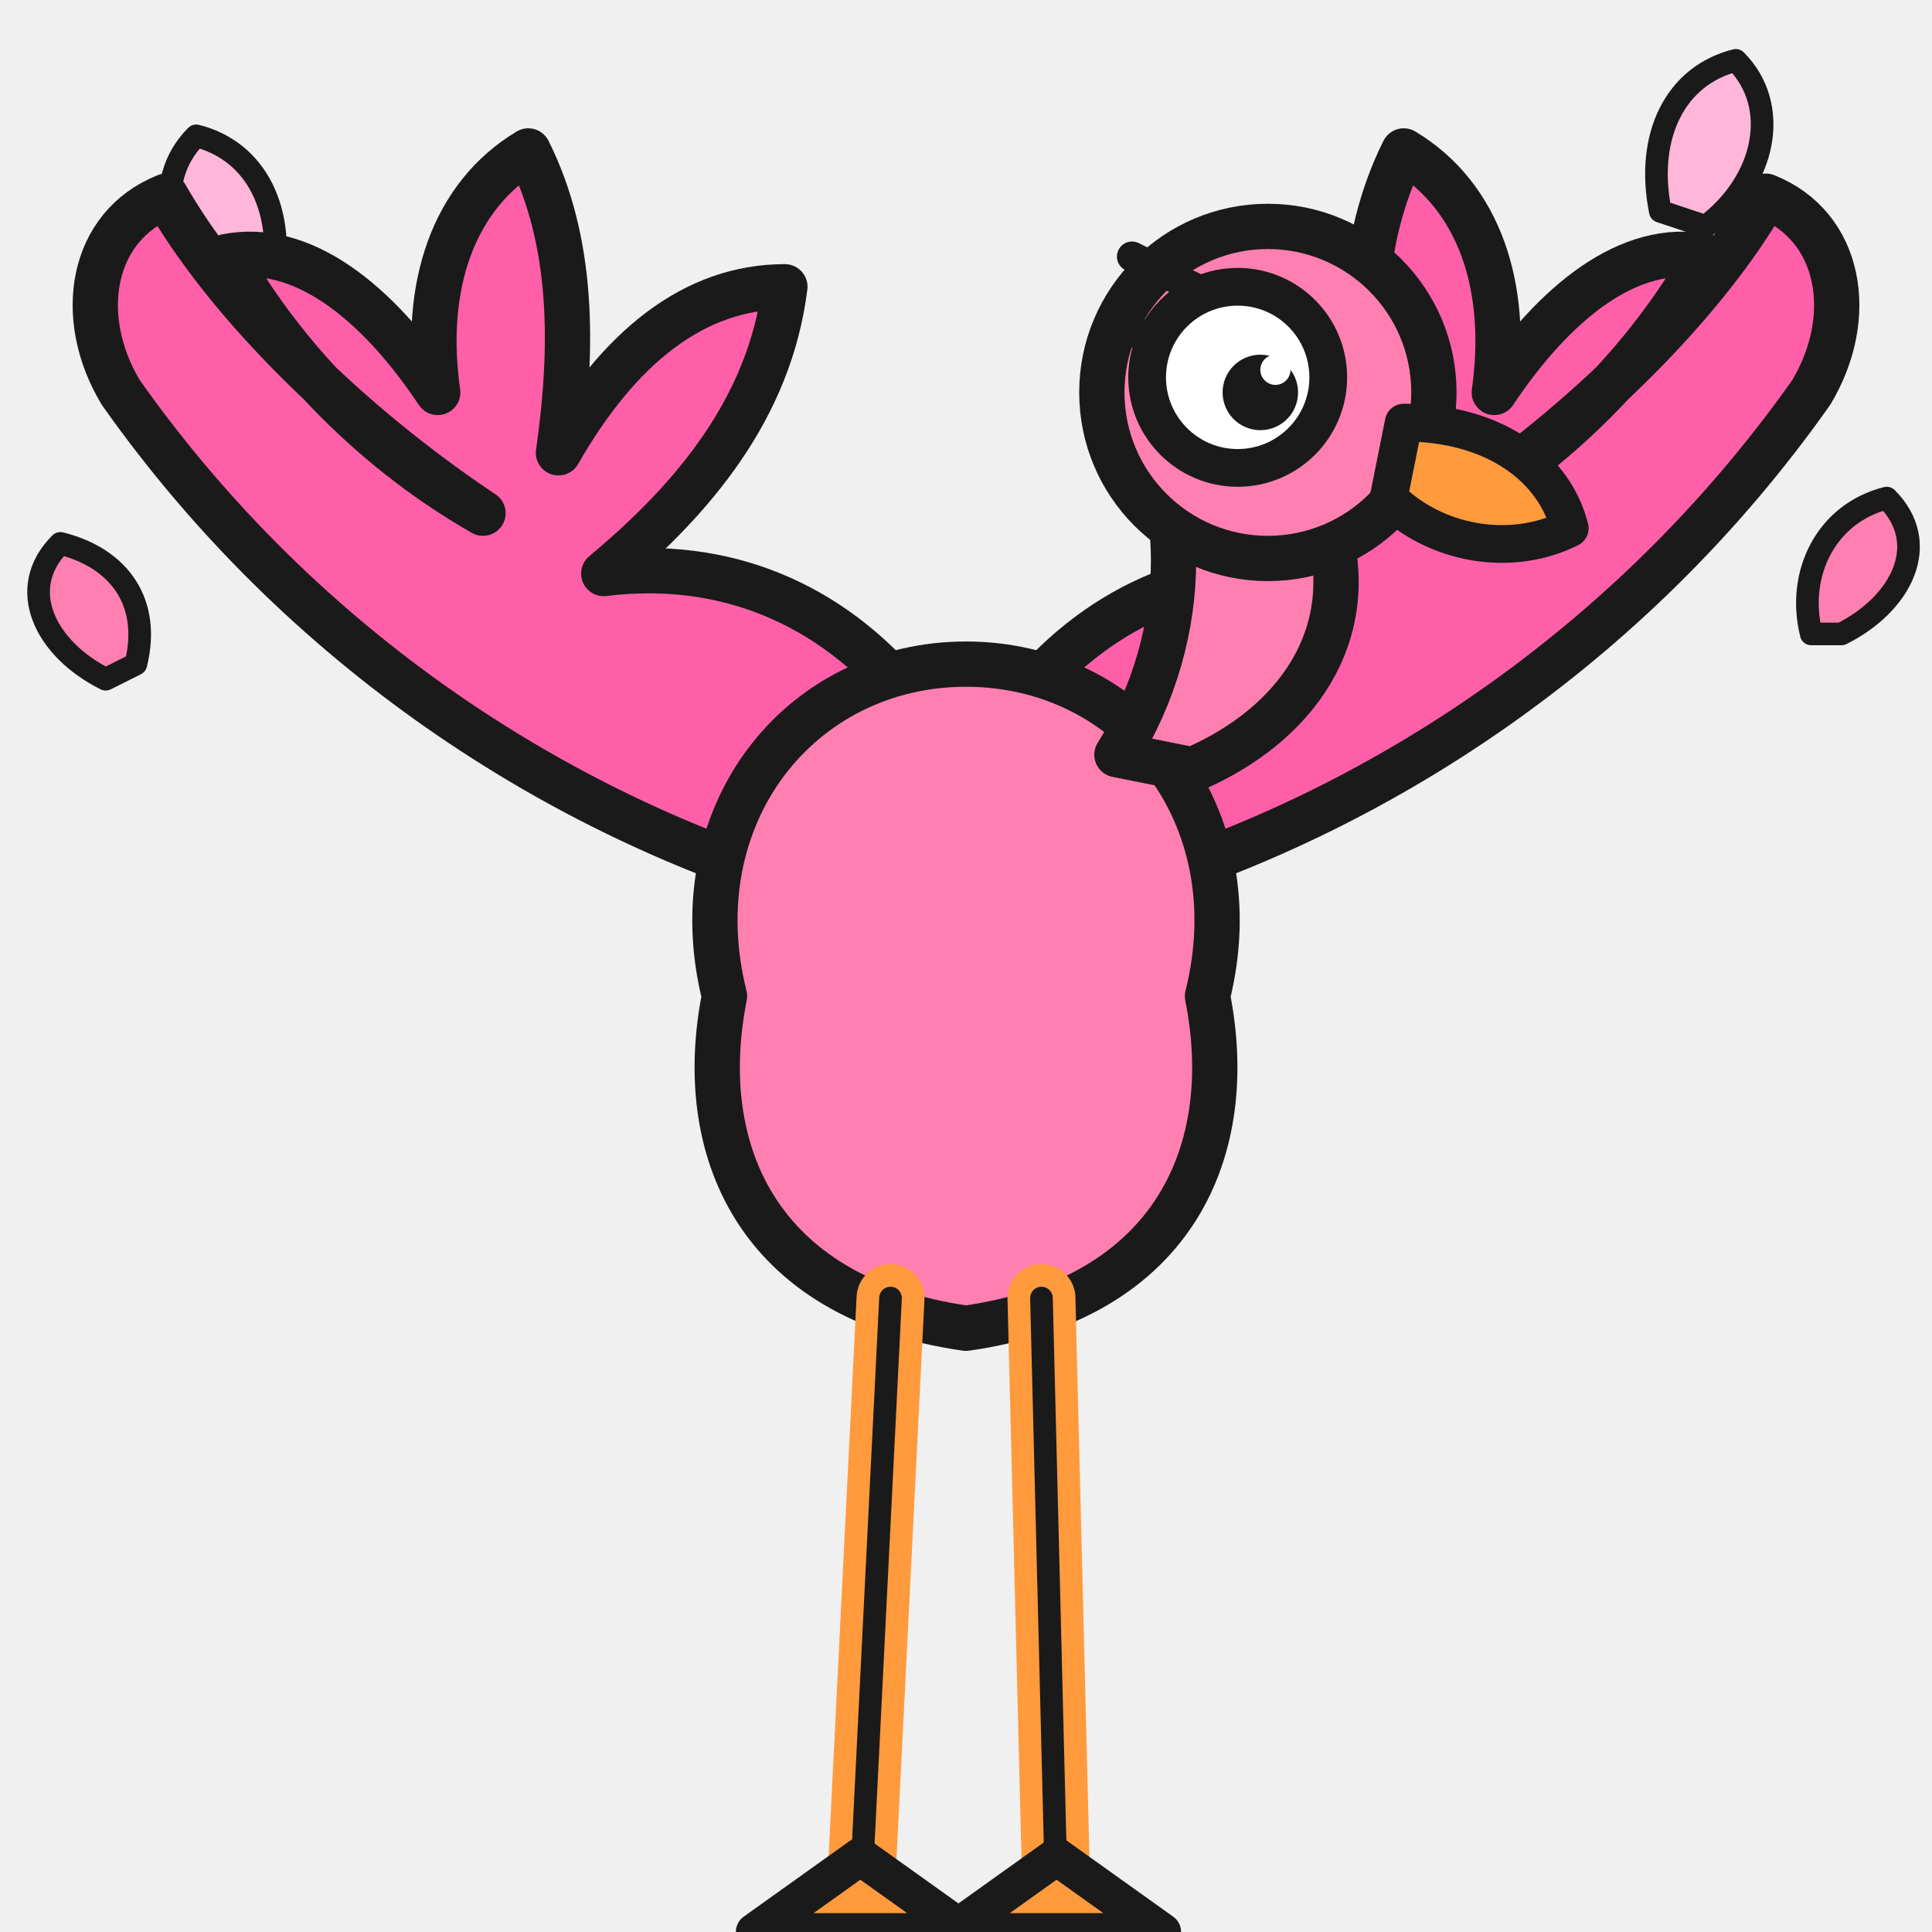
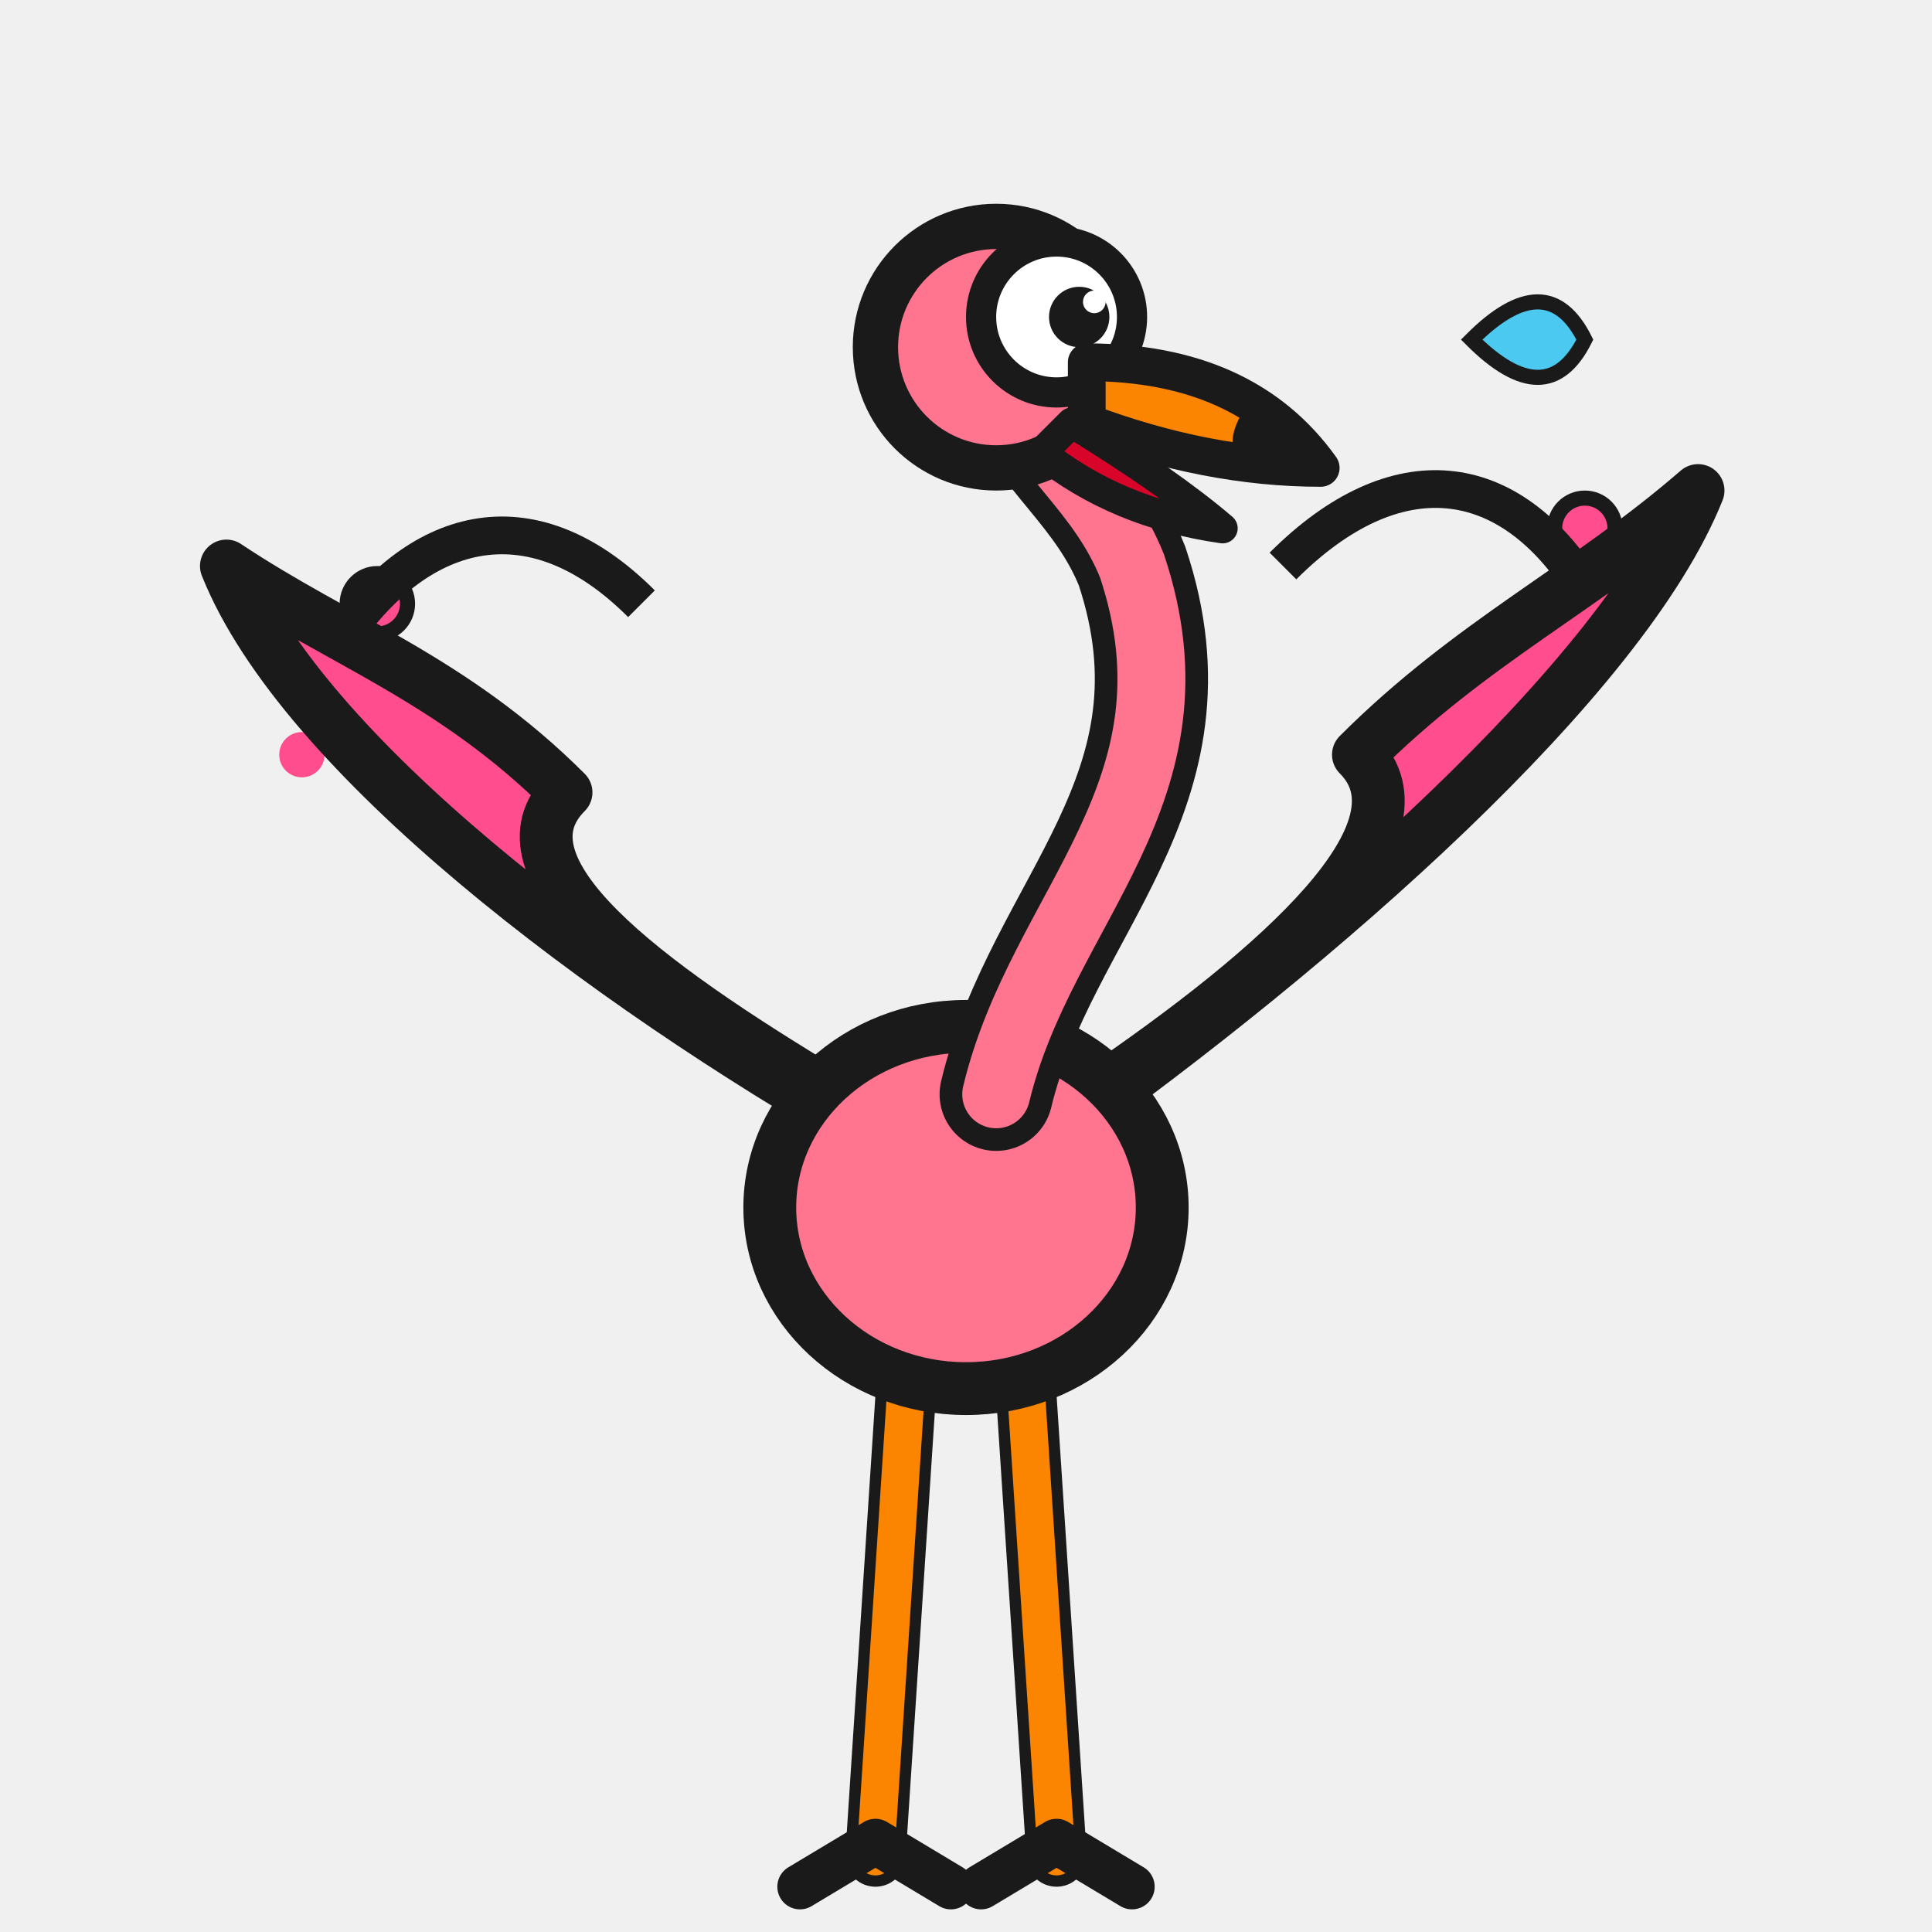
<svg xmlns="http://www.w3.org/2000/svg" viewBox="0 0 256 256" width="256" height="256">
-   <g stroke="#1a1a1a" stroke-width="3" stroke-linejoin="round">
-     <path d="M30 40 C22 34 20 24 26 18 C34 20 38 28 36 38 Z" fill="#ffb6d9" />
-     <path d="M226 30 C234 24 236 14 230 8 C222 10 218 18 220 28 Z" fill="#ffb6d9" />
-     <path d="M14 90 C6 86 2 78 8 72 C16 74 20 80 18 88 Z" fill="#ff7fb0" />
-     <path d="M244 84 C252 80 256 72 250 66 C242 68 238 76 240 84 Z" fill="#ff7fb0" />
-   </g>
-   <path d="M108 118 C74 108 40 86 16 52 C10 42 12 30 22 26 C30 40 46 56 64 68 C50 60 38 48 30 34 C40 32 50 40 58 52 C56 38 60 26 70 20 C76 32 76 46 74 60 C82 46 92 38 104 38 C102 54 92 66 80 76 C96 74 110 80 120 92 C112 102 108 110 108 118 Z" fill="#ff5fa8" stroke="#1a1a1a" stroke-width="6" stroke-linejoin="round" />
-   <path d="M148 118 C182 108 216 86 240 52 C246 42 244 30 234 26 C226 40 210 56 192 68 C206 60 218 48 226 34 C216 32 206 40 198 52 C200 38 196 26 186 20 C180 32 180 46 182 60 C174 46 164 38 152 38 C154 54 164 66 176 76 C160 74 146 80 136 92 C144 102 148 110 148 118 Z" fill="#ff5fa8" stroke="#1a1a1a" stroke-width="6" stroke-linejoin="round" />
-   <path d="M96 132 C90 108 106 88 128 88 C150 88 166 108 160 132 C164 152 156 172 128 176 C100 172 92 152 96 132 Z" fill="#ff7fb0" stroke="#1a1a1a" stroke-width="6" stroke-linejoin="round" />
-   <path d="M148 100 C158 84 158 64 148 50 C160 48 172 56 176 70 C180 84 172 96 158 102 Z" fill="#ff7fb0" stroke="#1a1a1a" stroke-width="6" stroke-linejoin="round" />
-   <circle cx="168" cy="52" r="22" fill="#ff7fb0" stroke="#1a1a1a" stroke-width="6" />
-   <path d="M150 34 L162 40" stroke="#1a1a1a" stroke-width="4" stroke-linecap="round" />
-   <path d="M150 44 L160 46" stroke="#1a1a1a" stroke-width="4" stroke-linecap="round" />
-   <circle cx="164" cy="50" r="12" fill="#ffffff" stroke="#1a1a1a" stroke-width="5" />
-   <circle cx="167" cy="52" r="5" fill="#1a1a1a" />
-   <circle cx="169" cy="49" r="2" fill="#ffffff" />
-   <path d="M186 56 C198 56 206 62 208 70 C200 74 190 72 184 66 Z" fill="#ff9a3d" stroke="#1a1a1a" stroke-width="5" stroke-linejoin="round" />
-   <g stroke="#ff9a3d" stroke-width="9" stroke-linecap="round">
-     <line x1="118" y1="172" x2="114" y2="252" />
-     <line x1="138" y1="172" x2="140" y2="252" />
-   </g>
-   <g stroke="#1a1a1a" stroke-width="3" stroke-linecap="round" fill="none">
-     <line x1="118" y1="172" x2="114" y2="252" />
-     <line x1="138" y1="172" x2="140" y2="252" />
-   </g>
-   <path d="M100 256 L114 246 L128 256 Z" fill="#ff9a3d" stroke="#1a1a1a" stroke-width="5" stroke-linejoin="round" />
-   <path d="M126 256 L140 246 L154 256 Z" fill="#ff9a3d" stroke="#1a1a1a" stroke-width="5" stroke-linejoin="round" />
+   <circle cx="50" cy="80" r="4" fill="#FF4D8D" stroke="#1A1A1A" stroke-width="2" />
+   <circle cx="40" cy="100" r="3" fill="#FF4D8D" />
+   <circle cx="210" cy="70" r="4" fill="#FF4D8D" stroke="#1A1A1A" stroke-width="2" />
+   <path d="M195 45 Q205 35 210 45 Q205 55 195 45 Z" fill="#4CC9F0" stroke="#1A1A1A" stroke-width="2" />
+   <line x1="120" y1="185" x2="116" y2="246" stroke="#1A1A1A" stroke-width="8" stroke-linecap="round" />
+   <line x1="120" y1="185" x2="116" y2="246" stroke="#FB8500" stroke-width="5" stroke-linecap="round" />
+   <line x1="136" y1="185" x2="140" y2="246" stroke="#1A1A1A" stroke-width="8" stroke-linecap="round" />
+   <line x1="136" y1="185" x2="140" y2="246" stroke="#FB8500" stroke-width="5" stroke-linecap="round" />
+   <path d="M106 250 L116 244 L126 250" fill="none" stroke="#1A1A1A" stroke-width="6" stroke-linecap="round" stroke-linejoin="round" />
+   <path d="M130 250 L140 244 L150 250" fill="none" stroke="#1A1A1A" stroke-width="6" stroke-linecap="round" stroke-linejoin="round" />
+   <path d="M 115 150             C 80 130, 40 100, 30 75             C 45 85, 60 90, 75 105             C 65 115, 85 130, 110 145 Z" fill="#FF4D8D" stroke="#1A1A1A" stroke-width="7" stroke-linejoin="round" />
+   <path d="M 45 85 C 55 70, 70 65, 85 80" fill="none" stroke="#1A1A1A" stroke-width="5" />
+   <path d="M 140 150             C 175 125, 215 90, 225 65             C 210 78, 195 85, 180 100             C 190 110, 170 128, 145 145 Z" fill="#FF4D8D" stroke="#1A1A1A" stroke-width="7" stroke-linejoin="round" />
+   <path d="M 210 78 C 200 62, 185 60, 170 75" fill="none" stroke="#1A1A1A" stroke-width="5" />
+   <ellipse cx="128" cy="160" rx="26" ry="24" fill="#FF758F" stroke="#1A1A1A" stroke-width="7" />
+   <path d="M 132 145             C 138 120, 160 105, 150 75             C 146 65, 138 60, 135 52" fill="none" stroke="#1A1A1A" stroke-width="15" stroke-linecap="round" />
+   <path d="M 132 145             C 138 120, 160 105, 150 75             C 146 65, 138 60, 135 52" fill="none" stroke="#FF758F" stroke-width="9" stroke-linecap="round" />
+   <circle cx="132" cy="46" r="16" fill="#FF758F" stroke="#1A1A1A" stroke-width="6" />
+   <circle cx="140" cy="42" r="10" fill="#FFFFFF" stroke="#1A1A1A" stroke-width="4" />
+   <circle cx="143" cy="42" r="4" fill="#1A1A1A" />
+   <circle cx="145" cy="40" r="1.5" fill="#FFFFFF" />
+   <path d="M 144 48 Q 165 48 175 62 Q 160 62 144 56 Z" fill="#FB8500" stroke="#1A1A1A" stroke-width="5" stroke-linejoin="round" />
+   <path d="M 165 54 Q 175 62 170 62 Q 160 62 165 54 Z" fill="#1A1A1A" />
+   <path d="M 142 56 Q 155 64 162 70 Q 148 68 138 60 Z" fill="#D90429" stroke="#1A1A1A" stroke-width="4" stroke-linejoin="round" />
</svg>
